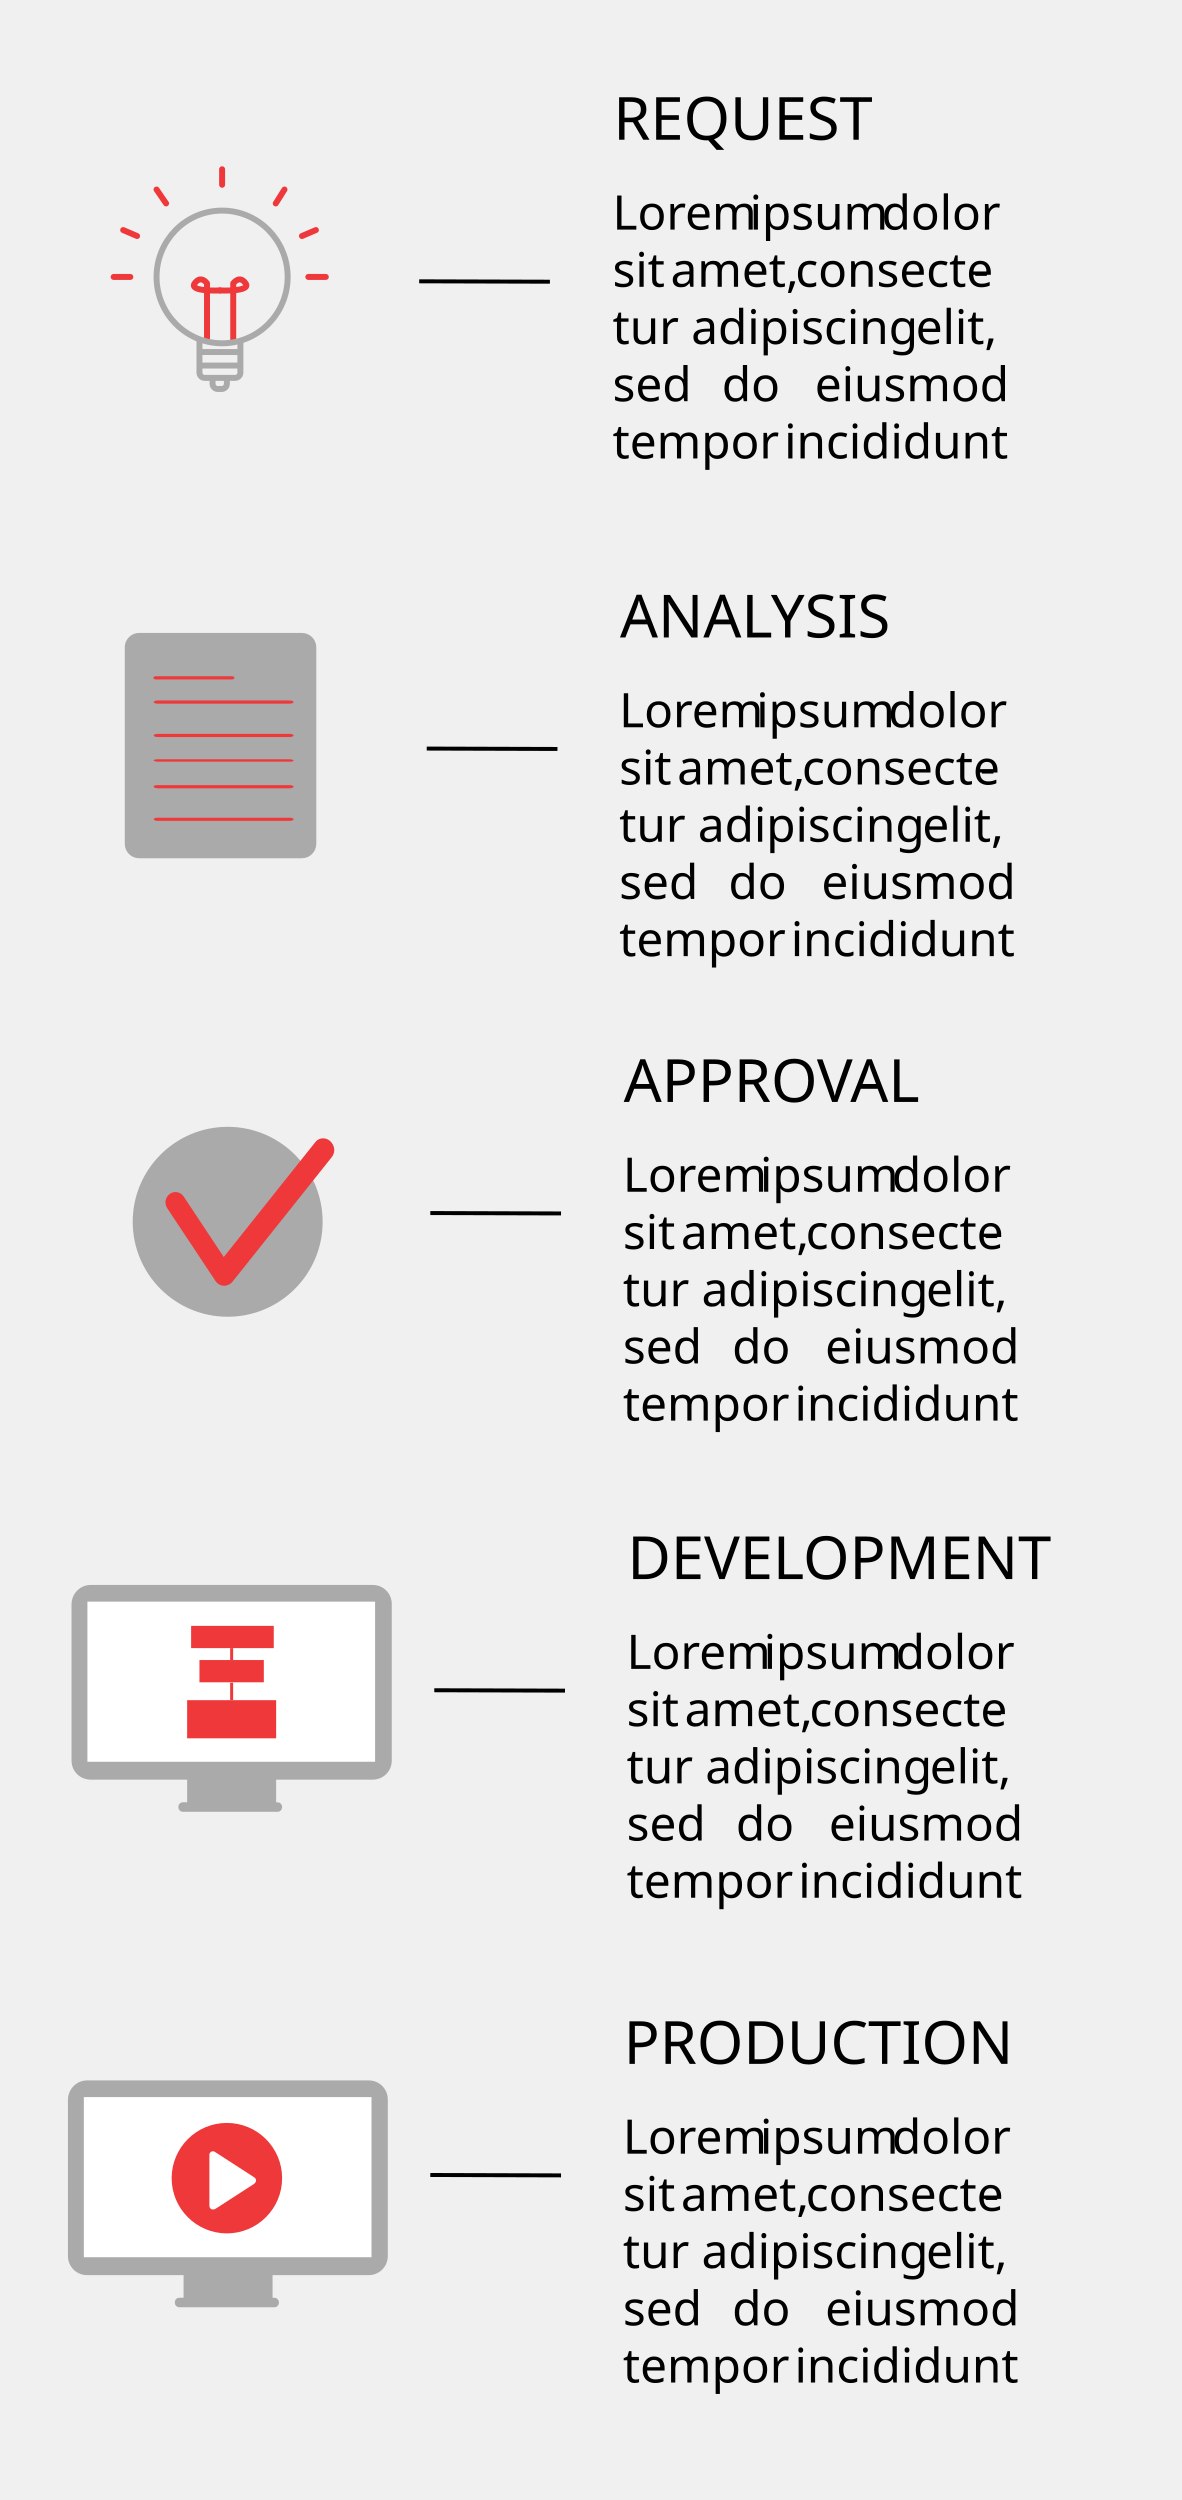
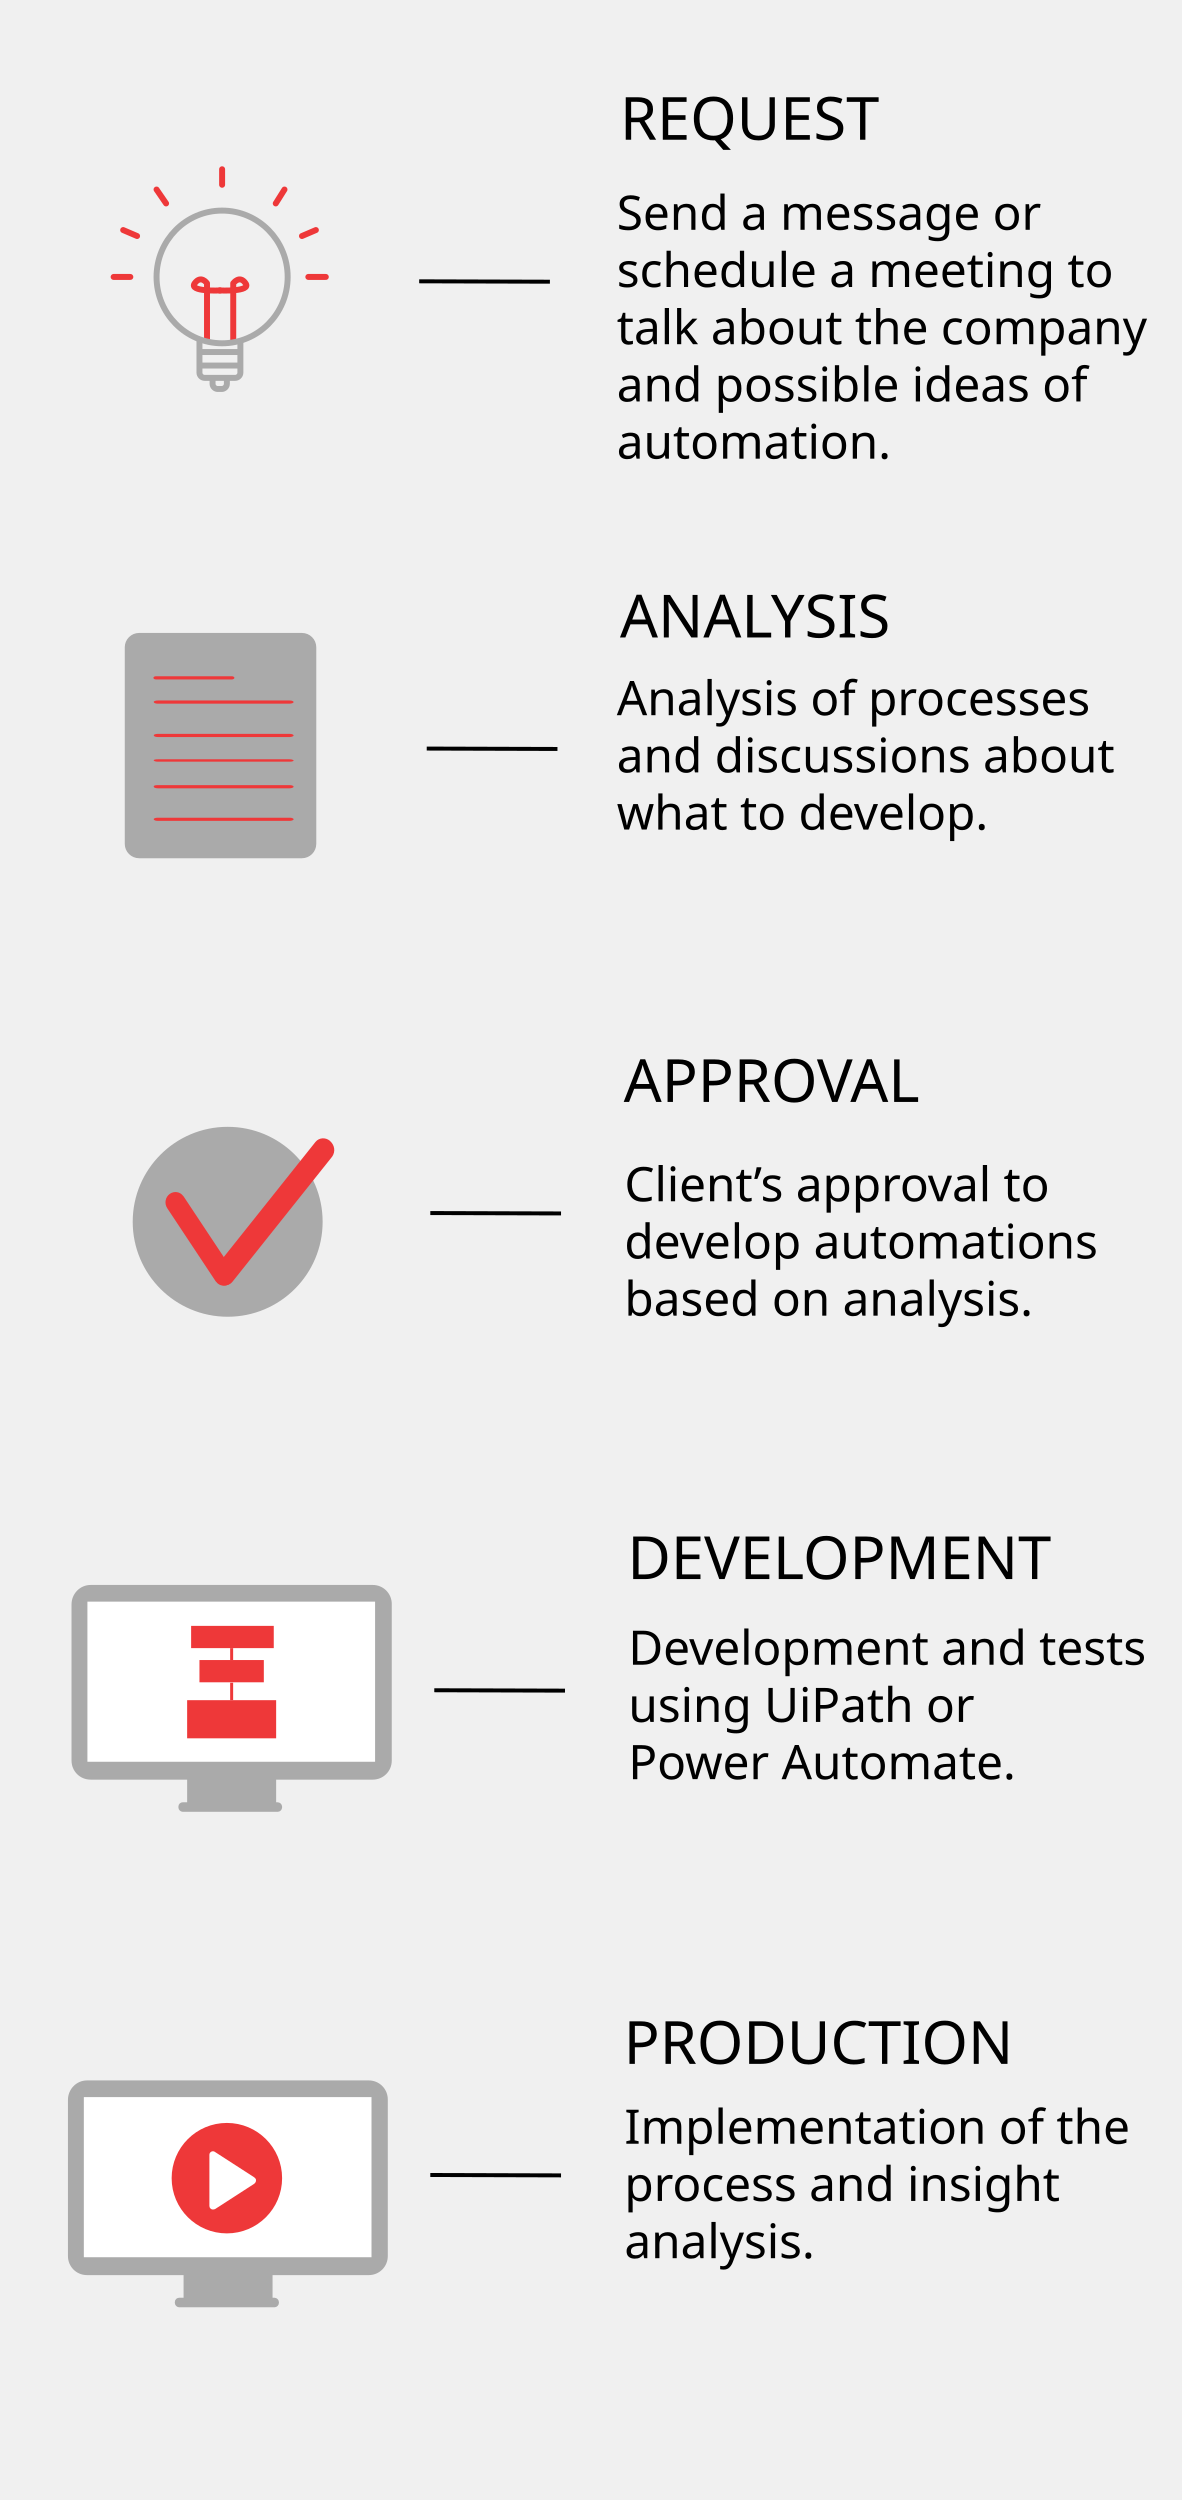
<svg xmlns="http://www.w3.org/2000/svg" version="1.1" id="Layer_1" x="0px" y="0px" viewBox="0 0 297.4 629.2" style="enable-background:new 0 0 297.4 629.2;" xml:space="preserve">
  <style type="text/css">
	.st0{fill:#AAAAAA;stroke:#AAAAAA;stroke-miterlimit:10;}
	.st1{fill:#EE3839;}
	.st2{fill:none;stroke:#AAAAAA;stroke-width:1.5;stroke-miterlimit:10;}
	.st3{fill:none;stroke:#EE3839;stroke-width:1.5;stroke-linecap:round;stroke-linejoin:round;stroke-miterlimit:10;}
	.st4{fill:none;stroke:#EE3839;stroke-width:1.5;stroke-linecap:round;stroke-miterlimit:10;}
	.st5{fill:#AAAAAA;}
- 	.st6{fill:url(#rect1411_00000026874799407580821190000013323608758057659830_);}
+ 	.st6{fill:url(#rect1411_00000070798003307137419980000008529981659457300358_);}
	.st7{fill:none;stroke:#EE3839;stroke-width:0.75;stroke-miterlimit:10;}
- 	.st8{fill:url(#rect1432_00000183952965839166351560000001208385990633401989_);}
+ 	.st8{fill:url(#rect1432_00000130622551937899392450000015257992378983964849_);}
	.st9{fill:#FFFFFF;}
	.st10{font-family:'JosefinSans-Bold';}
	.st11{font-size:15px;}
	.st12{fill:none;stroke:#000000;stroke-miterlimit:10;}
	.st13{fill:none;}
- 	.st14{font-family:'ArialMT';}
+ 	.st14{font-family:'JosefinSans';}
	.st15{font-size:12px;}
- 	.st16{letter-spacing:1;}
- 	.st17{letter-spacing:6;}
- 	.st18{letter-spacing:3;}
</style>
  <g>
    <path class="st0" d="M76,215.5H35c-1.7,0-3.1-1.4-3.1-3.1v-49.5c0-1.7,1.4-3.1,3.1-3.1h41c1.7,0,3.1,1.4,3.1,3.1v49.5   C79.1,214.1,77.7,215.5,76,215.5z" />
    <g id="Document">
      <path id="rect1290" class="st1" d="M39.7,205.8h33.2c0.6,0,1,0.2,1,0.4l0,0c0,0.2-0.5,0.4-1,0.4H39.7c-0.6,0-1-0.2-1-0.4l0,0    C38.6,206,39.1,205.8,39.7,205.8z" />
      <path id="rect1290_00000031192289285484646130000005916300054481951642_" class="st1" d="M39.7,197.6h33.2c0.6,0,1,0.2,1,0.4l0,0    c0,0.2-0.5,0.4-1,0.4H39.7c-0.6,0-1-0.2-1-0.4l0,0C38.6,197.7,39.1,197.6,39.7,197.6z" />
      <path id="rect1290_00000134954976199802566680000006418826952640858763_" class="st1" d="M39.7,176.3h33.2c0.6,0,1,0.2,1,0.4l0,0    c0,0.2-0.5,0.4-1,0.4H39.7c-0.6,0-1-0.2-1-0.4l0,0C38.6,176.5,39.1,176.3,39.7,176.3z" />
      <path id="rect1290_00000029030014843488023590000005051310086760212407_" class="st1" d="M39.7,184.7h33.2c0.6,0,1,0.2,1,0.4l0,0    c0,0.2-0.5,0.4-1,0.4H39.7c-0.6,0-1-0.2-1-0.4l0,0C38.6,184.9,39.1,184.7,39.7,184.7z" />
      <path id="rect1290_00000022558161751959867030000004415887230455778705_" class="st1" d="M39.7,191.1h33.2c0.6,0,1,0.2,1,0.3l0,0    c0,0.2-0.5,0.3-1,0.3H39.7c-0.6,0-1-0.2-1-0.3l0,0C38.6,191.2,39.1,191.1,39.7,191.1z" />
      <path id="rect1290_00000156551394665619918540000003162997053576253837_" class="st1" d="M39.2,170.2h19.2c0.3,0,0.6,0.2,0.6,0.4    l0,0c0,0.2-0.3,0.4-0.6,0.4H39.2c-0.3,0-0.6-0.2-0.6-0.4l0,0C38.6,170.4,38.9,170.2,39.2,170.2z" />
    </g>
  </g>
  <g id="Lamp">
    <path id="path1311" class="st2" d="M57.1,95.6v1c0,0.7-0.6,1.3-1.3,1.3l0,0h-1c-0.7,0-1.3-0.6-1.3-1.3l0,0v-1" />
    <path id="path1313" class="st3" d="M52.1,85.4V71.3c0,0-1.5-2.2-3.1,0s6.4,1.8,6.4,1.8" />
    <path id="path1315" class="st3" d="M58.7,85.9V71.3c0,0,1.6-2.2,3.1,0c1.6,2.2-6.5,1.8-6.5,1.8" />
    <line id="line1317" class="st4" x1="28.6" y1="69.7" x2="32.8" y2="69.7" />
    <line id="line1319" class="st4" x1="31" y1="57.9" x2="34.5" y2="59.4" />
    <line id="line1321" class="st4" x1="39.4" y1="47.7" x2="41.8" y2="51.2" />
    <line id="line1323" class="st4" x1="55.9" y1="42.6" x2="55.9" y2="46.5" />
    <line id="line1325" class="st4" x1="71.6" y1="47.7" x2="69.4" y2="51.2" />
    <line id="line1327" class="st4" x1="79.5" y1="57.9" x2="76" y2="59.4" />
    <line id="line1329" class="st4" x1="82" y1="69.7" x2="77.6" y2="69.7" />
    <path id="path1331" class="st2" d="M60.5,85.4v8.4c0,0.7-0.6,1.3-1.3,1.3h-7.7c-0.7,0-1.3-0.6-1.3-1.3v-8.4" />
    <ellipse id="ellipse1333" class="st2" cx="55.9" cy="69.7" rx="16.5" ry="16.7" />
    <line id="line1337" class="st2" x1="50.1" y1="92" x2="60.5" y2="92" />
    <line id="line1339" class="st2" x1="50.1" y1="88.6" x2="60.5" y2="88.6" />
  </g>
  <g id="Approve">
    <ellipse id="ellipse1342" class="st0" cx="57.3" cy="307.5" rx="23.4" ry="23.4" />
    <path id="path1344" class="st1" d="M57.8,323.1L57.8,323.1c-1.1,0.8-2.6,0.6-3.4-0.5l-0.1-0.1l-12.2-18.4c-0.8-1.2-0.5-2.8,0.6-3.6   l0,0c1.1-0.8,2.6-0.6,3.4,0.5l0.1,0.1l12.2,18.4C59.2,320.7,58.9,322.3,57.8,323.1z" />
    <path id="path1346" class="st1" d="M54.8,322.8L54.8,322.8c-1.2-1-1.4-2.6-0.5-3.9l25.1-31.5c0.9-1.1,2.5-1.2,3.6-0.3l0.1,0.1l0,0   c1.1,1,1.4,2.6,0.5,3.9l-25.1,31.5c-0.9,1.1-2.5,1.2-3.5,0.3C54.9,322.9,54.8,322.9,54.8,322.8z" />
  </g>
  <g id="Developer_Machine">
    <rect id="rect1407" x="47.1" y="440.5" class="st5" width="22.4" height="14.1" />
    <path id="rect1409" class="st0" d="M22.8,399.4h71c2.4,0,4.3,1.9,4.3,4.3v39.4c0,2.4-1.9,4.3-4.3,4.3h-71c-2.4,0-4.3-1.9-4.3-4.3   v-39.3C18.5,401.4,20.4,399.4,22.8,399.4z" />
-     <linearGradient id="rect1411_00000016796768893535057150000008383839025110088352_" gradientUnits="userSpaceOnUse" x1="22.011" y1="-703.276" x2="94.411" y2="-703.276" gradientTransform="matrix(1 0 0 -1 0 -279.9998)">
+     <linearGradient id="rect1411_00000025408886765273228650000003423152191409042341_" gradientUnits="userSpaceOnUse" x1="22" y1="1263.25" x2="94.4" y2="1263.25" gradientTransform="matrix(1 0 0 1 0 -839.9998)">
      <stop offset="0" style="stop-color:#FFFFFF" />
      <stop offset="1" style="stop-color:#FFFFFF" />
    </linearGradient>
-     <rect id="rect1411" x="22" y="403.1" style="fill:url(#rect1411_00000016796768893535057150000008383839025110088352_);" width="72.4" height="40.3" />
+     <rect id="rect1411" x="22" y="403.1" style="fill:url(#rect1411_00000025408886765273228650000003423152191409042341_);" width="72.4" height="40.3" />
    <path id="rect1413" class="st0" d="M46,454.1h23.9c0.3,0,0.6,0.3,0.6,0.6v0.2c0,0.3-0.3,0.6-0.6,0.6H46c-0.3,0-0.6-0.3-0.6-0.6   v-0.2C45.4,454.3,45.7,454.1,46,454.1z" />
    <rect id="rect1415" x="48.1" y="409.2" class="st1" width="20.8" height="5.6" />
    <rect id="rect1417" x="50.2" y="417.8" class="st1" width="16.2" height="5.6" />
    <rect id="rect1419" x="47.1" y="427.9" class="st1" width="22.4" height="9.6" />
    <line id="line1421" class="st7" x1="58.3" y1="427.9" x2="58.3" y2="423.5" />
    <line id="line1423" class="st7" x1="58.3" y1="417.8" x2="58.3" y2="414.8" />
  </g>
  <g id="Implement_Machine">
    <path id="rect1426" class="st0" d="M45.1,578.8h24c0.3,0,0.6,0.3,0.6,0.6v0.2c0,0.3-0.3,0.6-0.6,0.6h-24c-0.3,0-0.6-0.3-0.6-0.6   v-0.2C44.5,579,44.8,578.8,45.1,578.8z" />
    <rect id="rect1428" x="46.2" y="565.2" class="st5" width="22.4" height="14.1" />
    <path id="rect1430" class="st0" d="M21.9,524.1h70.9c2.4,0,4.3,1.9,4.3,4.3v39.4c0,2.4-1.9,4.3-4.3,4.3H21.9   c-2.4,0-4.3-1.9-4.3-4.3v-39.3C17.6,526.1,19.5,524.1,21.9,524.1z" />
-     <linearGradient id="rect1432_00000077309222211925242430000009216487582472951719_" gradientUnits="userSpaceOnUse" x1="21.067" y1="-827.919" x2="93.467" y2="-827.919" gradientTransform="matrix(1 0 0 -1 0 -279.9998)">
+     <linearGradient id="rect1432_00000165195953658413582820000008458984599783767955_" gradientUnits="userSpaceOnUse" x1="21.1" y1="1387.95" x2="93.5" y2="1387.95" gradientTransform="matrix(1 0 0 1 0 -839.9998)">
      <stop offset="0" style="stop-color:#FFFFFF" />
      <stop offset="1" style="stop-color:#FFFFFF" />
    </linearGradient>
-     <rect id="rect1432" x="21.1" y="527.8" style="fill:url(#rect1432_00000077309222211925242430000009216487582472951719_);" width="72.4" height="40.3" />
+     <rect id="rect1432" x="21.1" y="527.8" style="fill:url(#rect1432_00000165195953658413582820000008458984599783767955_);" width="72.4" height="40.3" />
    <circle id="circle1434" class="st1" cx="57.1" cy="548.2" r="13.9" />
    <path id="path1436" class="st9" d="M52.7,542.3v12.9c0,0.5,0.4,0.9,0.9,0.9c0.2,0,0.3-0.1,0.5-0.1l9.9-6.4c0.4-0.3,0.6-0.9,0.3-1.3   c-0.1-0.1-0.2-0.2-0.3-0.3l-9.9-6.4c-0.4-0.3-1-0.2-1.3,0.3C52.8,541.9,52.7,542.1,52.7,542.3z" />
  </g>
-   <text transform="matrix(1 0 0 1 154.3616 35.176)" class="st10 st11">REQUEST</text>
+   <text transform="matrix(1 0 0 1 156.0342 35.176)" class="st10 st11">REQUEST</text>
  <line class="st12" x1="105.5" y1="70.8" x2="138.4" y2="70.9" />
  <rect x="13.4" y="178.6" class="st13" width="94.4" height="103.3" />
-   <text transform="matrix(1 0 0 1 154.1696 57.7799)" class="st14 st15">Lorem</text>
-   <text transform="matrix(1 0 0 1 186.3696 57.7799)" class="st14 st15"> </text>
-   <text transform="matrix(1 0 0 1 188.6696 57.7799)" class="st14 st15">ipsum</text>
-   <text transform="matrix(1 0 0 1 219.6696 57.7799)" class="st14 st15"> </text>
-   <text transform="matrix(1 0 0 1 221.8696 57.7799)" class="st14 st15">dolor </text>
-   <text transform="matrix(1 0 0 1 154.1696 72.1799)" class="st14 st15">sit</text>
-   <text transform="matrix(1 0 0 1 165.6696 72.1799)" class="st14 st15"> </text>
-   <text transform="matrix(1 0 0 1 168.7696 72.1799)" class="st14 st15">amet,</text>
-   <text transform="matrix(1 0 0 1 197.0696 72.1799)" class="st14 st15"> </text>
-   <text transform="matrix(1 0 0 1 200.1696 72.1799)" class="st14 st15">consecte</text>
-   <text transform="matrix(1 0 0 1 244.9696 72.1799)" class="st14 st15">-</text>
-   <text transform="matrix(1 0 0 1 154.1696 86.5799)" class="st14 st15">tur</text>
-   <text transform="matrix(1 0 0 1 168.6696 86.5799)" class="st14 st15 st16"> </text>
-   <text transform="matrix(1 0 0 1 173.9696 86.5799)" class="st14 st15">adipiscing</text>
-   <text transform="matrix(1 0 0 1 225.2696 86.5799)" class="st14 st15 st16"> </text>
-   <text transform="matrix(1 0 0 1 230.4696 86.5799)" class="st14 st15">elit, </text>
-   <text transform="matrix(1 0 0 1 154.1696 100.9799)" class="st14 st15">sed</text>
-   <text transform="matrix(1 0 0 1 171.6696 100.9799)" class="st14 st15 st17"> </text>
-   <text transform="matrix(1 0 0 1 181.6696 100.9799)" class="st14 st15">do</text>
-   <text transform="matrix(1 0 0 1 195.0696 100.9799)" class="st14 st15 st17"> </text>
-   <text transform="matrix(1 0 0 1 205.0696 100.9799)" class="st14 st15">eiusmod </text>
-   <text transform="matrix(1 0 0 1 154.1696 115.3799)" class="st14 st15">tempor</text>
-   <text transform="matrix(1 0 0 1 191.4696 115.3799)" class="st14 st15 st18"> </text>
-   <text transform="matrix(1 0 0 1 197.3696 115.3799)" class="st14 st15">incididunt </text>
  <line class="st12" x1="107.4" y1="188.4" x2="140.3" y2="188.5" />
  <text transform="matrix(1 0 0 1 156.034 160.4379)" class="st10 st11">ANALYSIS</text>
-   <text transform="matrix(1 0 0 1 155.842 183.0417)" class="st14 st15">Lorem</text>
-   <text transform="matrix(1 0 0 1 188.042 183.0417)" class="st14 st15"> </text>
-   <text transform="matrix(1 0 0 1 190.342 183.0417)" class="st14 st15">ipsum</text>
-   <text transform="matrix(1 0 0 1 221.342 183.0417)" class="st14 st15"> </text>
-   <text transform="matrix(1 0 0 1 223.542 183.0417)" class="st14 st15">dolor </text>
-   <text transform="matrix(1 0 0 1 155.842 197.4418)" class="st14 st15">sit</text>
-   <text transform="matrix(1 0 0 1 167.342 197.4418)" class="st14 st15"> </text>
-   <text transform="matrix(1 0 0 1 170.442 197.4418)" class="st14 st15">amet,</text>
-   <text transform="matrix(1 0 0 1 198.742 197.4418)" class="st14 st15"> </text>
-   <text transform="matrix(1 0 0 1 201.842 197.4418)" class="st14 st15">consecte</text>
-   <text transform="matrix(1 0 0 1 246.642 197.4418)" class="st14 st15">-</text>
-   <text transform="matrix(1 0 0 1 155.842 211.8418)" class="st14 st15">tur</text>
-   <text transform="matrix(1 0 0 1 170.342 211.8418)" class="st14 st15 st16"> </text>
-   <text transform="matrix(1 0 0 1 175.642 211.8418)" class="st14 st15">adipiscing</text>
-   <text transform="matrix(1 0 0 1 226.942 211.8418)" class="st14 st15 st16"> </text>
-   <text transform="matrix(1 0 0 1 232.142 211.8418)" class="st14 st15">elit, </text>
-   <text transform="matrix(1 0 0 1 155.842 226.2418)" class="st14 st15">sed</text>
-   <text transform="matrix(1 0 0 1 173.342 226.2418)" class="st14 st15 st17"> </text>
-   <text transform="matrix(1 0 0 1 183.342 226.2418)" class="st14 st15">do</text>
-   <text transform="matrix(1 0 0 1 196.742 226.2418)" class="st14 st15 st17"> </text>
-   <text transform="matrix(1 0 0 1 206.742 226.2418)" class="st14 st15">eiusmod </text>
-   <text transform="matrix(1 0 0 1 155.842 240.6418)" class="st14 st15">tempor</text>
-   <text transform="matrix(1 0 0 1 193.142 240.6418)" class="st14 st15 st18"> </text>
-   <text transform="matrix(1 0 0 1 199.042 240.6418)" class="st14 st15">incididunt </text>
  <line class="st12" x1="108.3" y1="305.3" x2="141.2" y2="305.4" />
  <text transform="matrix(1 0 0 1 156.9702 277.3383)" class="st10 st11">APPROVAL</text>
-   <text transform="matrix(1 0 0 1 156.7782 299.9421)" class="st14 st15">Lorem</text>
-   <text transform="matrix(1 0 0 1 188.9782 299.9421)" class="st14 st15"> </text>
-   <text transform="matrix(1 0 0 1 191.2782 299.9421)" class="st14 st15">ipsum</text>
-   <text transform="matrix(1 0 0 1 222.2782 299.9421)" class="st14 st15"> </text>
-   <text transform="matrix(1 0 0 1 224.4782 299.9421)" class="st14 st15">dolor </text>
-   <text transform="matrix(1 0 0 1 156.7782 314.3422)" class="st14 st15">sit</text>
-   <text transform="matrix(1 0 0 1 168.2782 314.3422)" class="st14 st15"> </text>
-   <text transform="matrix(1 0 0 1 171.3782 314.3422)" class="st14 st15">amet,</text>
-   <text transform="matrix(1 0 0 1 199.6782 314.3422)" class="st14 st15"> </text>
-   <text transform="matrix(1 0 0 1 202.7782 314.3422)" class="st14 st15">consecte</text>
-   <text transform="matrix(1 0 0 1 247.5782 314.3422)" class="st14 st15">-</text>
-   <text transform="matrix(1 0 0 1 156.7782 328.7422)" class="st14 st15">tur</text>
-   <text transform="matrix(1 0 0 1 171.2782 328.7422)" class="st14 st15 st16"> </text>
-   <text transform="matrix(1 0 0 1 176.5782 328.7422)" class="st14 st15">adipiscing</text>
-   <text transform="matrix(1 0 0 1 227.8782 328.7422)" class="st14 st15 st16"> </text>
-   <text transform="matrix(1 0 0 1 233.0782 328.7422)" class="st14 st15">elit, </text>
-   <text transform="matrix(1 0 0 1 156.7782 343.1422)" class="st14 st15">sed</text>
-   <text transform="matrix(1 0 0 1 174.2782 343.1422)" class="st14 st15 st17"> </text>
-   <text transform="matrix(1 0 0 1 184.2782 343.1422)" class="st14 st15">do</text>
-   <text transform="matrix(1 0 0 1 197.6782 343.1422)" class="st14 st15 st17"> </text>
-   <text transform="matrix(1 0 0 1 207.6782 343.1422)" class="st14 st15">eiusmod </text>
-   <text transform="matrix(1 0 0 1 156.7782 357.5421)" class="st14 st15">tempor</text>
-   <text transform="matrix(1 0 0 1 194.0782 357.5421)" class="st14 st15 st18"> </text>
-   <text transform="matrix(1 0 0 1 199.9782 357.5421)" class="st14 st15">incididunt </text>
-   <rect x="169.8" y="276.3" class="st13" width="52.4" height="0" />
+   <polygon class="st13" points="169.8,276.3 222.2,276.3 222.2,276.3 " />
  <line class="st12" x1="109.3" y1="425.4" x2="142.2" y2="425.5" />
  <text transform="matrix(1 0 0 1 157.9062 397.4244)" class="st10 st11">DEVELOPMENT</text>
-   <text transform="matrix(1 0 0 1 157.7142 420.0283)" class="st14 st15">Lorem</text>
-   <text transform="matrix(1 0 0 1 189.9142 420.0283)" class="st14 st15"> </text>
-   <text transform="matrix(1 0 0 1 192.2142 420.0283)" class="st14 st15">ipsum</text>
-   <text transform="matrix(1 0 0 1 223.2142 420.0283)" class="st14 st15"> </text>
-   <text transform="matrix(1 0 0 1 225.4142 420.0283)" class="st14 st15">dolor </text>
-   <text transform="matrix(1 0 0 1 157.7142 434.4283)" class="st14 st15">sit</text>
-   <text transform="matrix(1 0 0 1 169.2142 434.4283)" class="st14 st15"> </text>
-   <text transform="matrix(1 0 0 1 172.3142 434.4283)" class="st14 st15">amet,</text>
-   <text transform="matrix(1 0 0 1 200.6142 434.4283)" class="st14 st15"> </text>
-   <text transform="matrix(1 0 0 1 203.7142 434.4283)" class="st14 st15">consecte</text>
-   <text transform="matrix(1 0 0 1 248.5142 434.4283)" class="st14 st15">-</text>
-   <text transform="matrix(1 0 0 1 157.7142 448.8283)" class="st14 st15">tur</text>
-   <text transform="matrix(1 0 0 1 172.2142 448.8283)" class="st14 st15 st16"> </text>
-   <text transform="matrix(1 0 0 1 177.5142 448.8283)" class="st14 st15">adipiscing</text>
-   <text transform="matrix(1 0 0 1 228.8142 448.8283)" class="st14 st15 st16"> </text>
-   <text transform="matrix(1 0 0 1 234.0142 448.8283)" class="st14 st15">elit, </text>
-   <text transform="matrix(1 0 0 1 157.7142 463.2283)" class="st14 st15">sed</text>
-   <text transform="matrix(1 0 0 1 175.2142 463.2283)" class="st14 st15 st17"> </text>
-   <text transform="matrix(1 0 0 1 185.2142 463.2283)" class="st14 st15">do</text>
-   <text transform="matrix(1 0 0 1 198.6142 463.2283)" class="st14 st15 st17"> </text>
-   <text transform="matrix(1 0 0 1 208.6142 463.2283)" class="st14 st15">eiusmod </text>
-   <text transform="matrix(1 0 0 1 157.7142 477.6283)" class="st14 st15">tempor</text>
-   <text transform="matrix(1 0 0 1 195.0142 477.6283)" class="st14 st15 st18"> </text>
-   <text transform="matrix(1 0 0 1 200.9142 477.6283)" class="st14 st15">incididunt </text>
  <line class="st12" x1="108.3" y1="547.4" x2="141.2" y2="547.5" />
  <text transform="matrix(1 0 0 1 156.9701 519.4293)" class="st10 st11">PRODUCTION</text>
-   <text transform="matrix(1 0 0 1 156.7781 542.0331)" class="st14 st15">Lorem</text>
-   <text transform="matrix(1 0 0 1 188.9781 542.0331)" class="st14 st15"> </text>
-   <text transform="matrix(1 0 0 1 191.2781 542.0331)" class="st14 st15">ipsum</text>
-   <text transform="matrix(1 0 0 1 222.2781 542.0331)" class="st14 st15"> </text>
-   <text transform="matrix(1 0 0 1 224.4781 542.0331)" class="st14 st15">dolor </text>
-   <text transform="matrix(1 0 0 1 156.7781 556.4332)" class="st14 st15">sit</text>
-   <text transform="matrix(1 0 0 1 168.2781 556.4332)" class="st14 st15"> </text>
-   <text transform="matrix(1 0 0 1 171.3781 556.4332)" class="st14 st15">amet,</text>
-   <text transform="matrix(1 0 0 1 199.6781 556.4332)" class="st14 st15"> </text>
-   <text transform="matrix(1 0 0 1 202.7781 556.4332)" class="st14 st15">consecte</text>
-   <text transform="matrix(1 0 0 1 247.5781 556.4332)" class="st14 st15">-</text>
-   <text transform="matrix(1 0 0 1 156.7781 570.8332)" class="st14 st15">tur</text>
-   <text transform="matrix(1 0 0 1 171.2781 570.8332)" class="st14 st15 st16"> </text>
-   <text transform="matrix(1 0 0 1 176.5781 570.8332)" class="st14 st15">adipiscing</text>
-   <text transform="matrix(1 0 0 1 227.8781 570.8332)" class="st14 st15 st16"> </text>
-   <text transform="matrix(1 0 0 1 233.0781 570.8332)" class="st14 st15">elit, </text>
-   <text transform="matrix(1 0 0 1 156.7781 585.2332)" class="st14 st15">sed</text>
-   <text transform="matrix(1 0 0 1 174.2781 585.2332)" class="st14 st15 st17"> </text>
-   <text transform="matrix(1 0 0 1 184.2781 585.2332)" class="st14 st15">do</text>
-   <text transform="matrix(1 0 0 1 197.6781 585.2332)" class="st14 st15 st17"> </text>
-   <text transform="matrix(1 0 0 1 207.6781 585.2332)" class="st14 st15">eiusmod </text>
-   <text transform="matrix(1 0 0 1 156.7781 599.6332)" class="st14 st15">tempor</text>
-   <text transform="matrix(1 0 0 1 194.0781 599.6332)" class="st14 st15 st18"> </text>
-   <text transform="matrix(1 0 0 1 199.9781 599.6332)" class="st14 st15">incididunt </text>
+   <rect x="155.2" y="48.8" class="st13" width="117.8" height="75.1" />
+   <text transform="matrix(1 0 0 1 155.2317 57.8347)">
+     <tspan x="0" y="0" class="st14 st15">Send a message or </tspan>
+     <tspan x="0" y="14.4" class="st14 st15">schedule a meeting to </tspan>
+     <tspan x="0" y="28.8" class="st14 st15">talk about the company </tspan>
+     <tspan x="0" y="43.2" class="st14 st15">and possible ideas of </tspan>
+     <tspan x="0" y="57.6" class="st14 st15">automation.</tspan>
+   </text>
+   <rect x="155.2" y="171" class="st13" width="117.8" height="44.5" />
+   <text transform="matrix(1 0 0 1 155.2317 179.9998)">
+     <tspan x="0" y="0" class="st14 st15">Analysis of processes </tspan>
+     <tspan x="0" y="14.4" class="st14 st15">and discussions about </tspan>
+     <tspan x="0" y="28.8" class="st14 st15">what to develop.</tspan>
+   </text>
+   <rect x="157.2" y="293.3" class="st13" width="117.8" height="48.6" />
+   <text transform="matrix(1 0 0 1 157.1501 302.3347)">
+     <tspan x="0" y="0" class="st14 st15">Client’s approval to </tspan>
+     <tspan x="0" y="14.4" class="st14 st15">develop automations </tspan>
+     <tspan x="0" y="28.8" class="st14 st15">based on analysis.</tspan>
+   </text>
+   <rect x="158.2" y="410" class="st13" width="117.8" height="45.5" />
+   <text transform="matrix(1 0 0 1 158.1506 418.9846)">
+     <tspan x="0" y="0" class="st14 st15">Development and tests </tspan>
+     <tspan x="0" y="14.4" class="st14 st15">using UiPath or </tspan>
+     <tspan x="0" y="28.8" class="st14 st15">Power Automate.</tspan>
+   </text>
+   <rect x="157.2" y="530.5" class="st13" width="117.8" height="48.3" />
+   <text transform="matrix(1 0 0 1 157.1506 539.5356)">
+     <tspan x="0" y="0" class="st14 st15">Implementation of the </tspan>
+     <tspan x="0" y="14.4" class="st14 st15">process and insight </tspan>
+     <tspan x="0" y="28.8" class="st14 st15">analysis.</tspan>
+   </text>
</svg>
